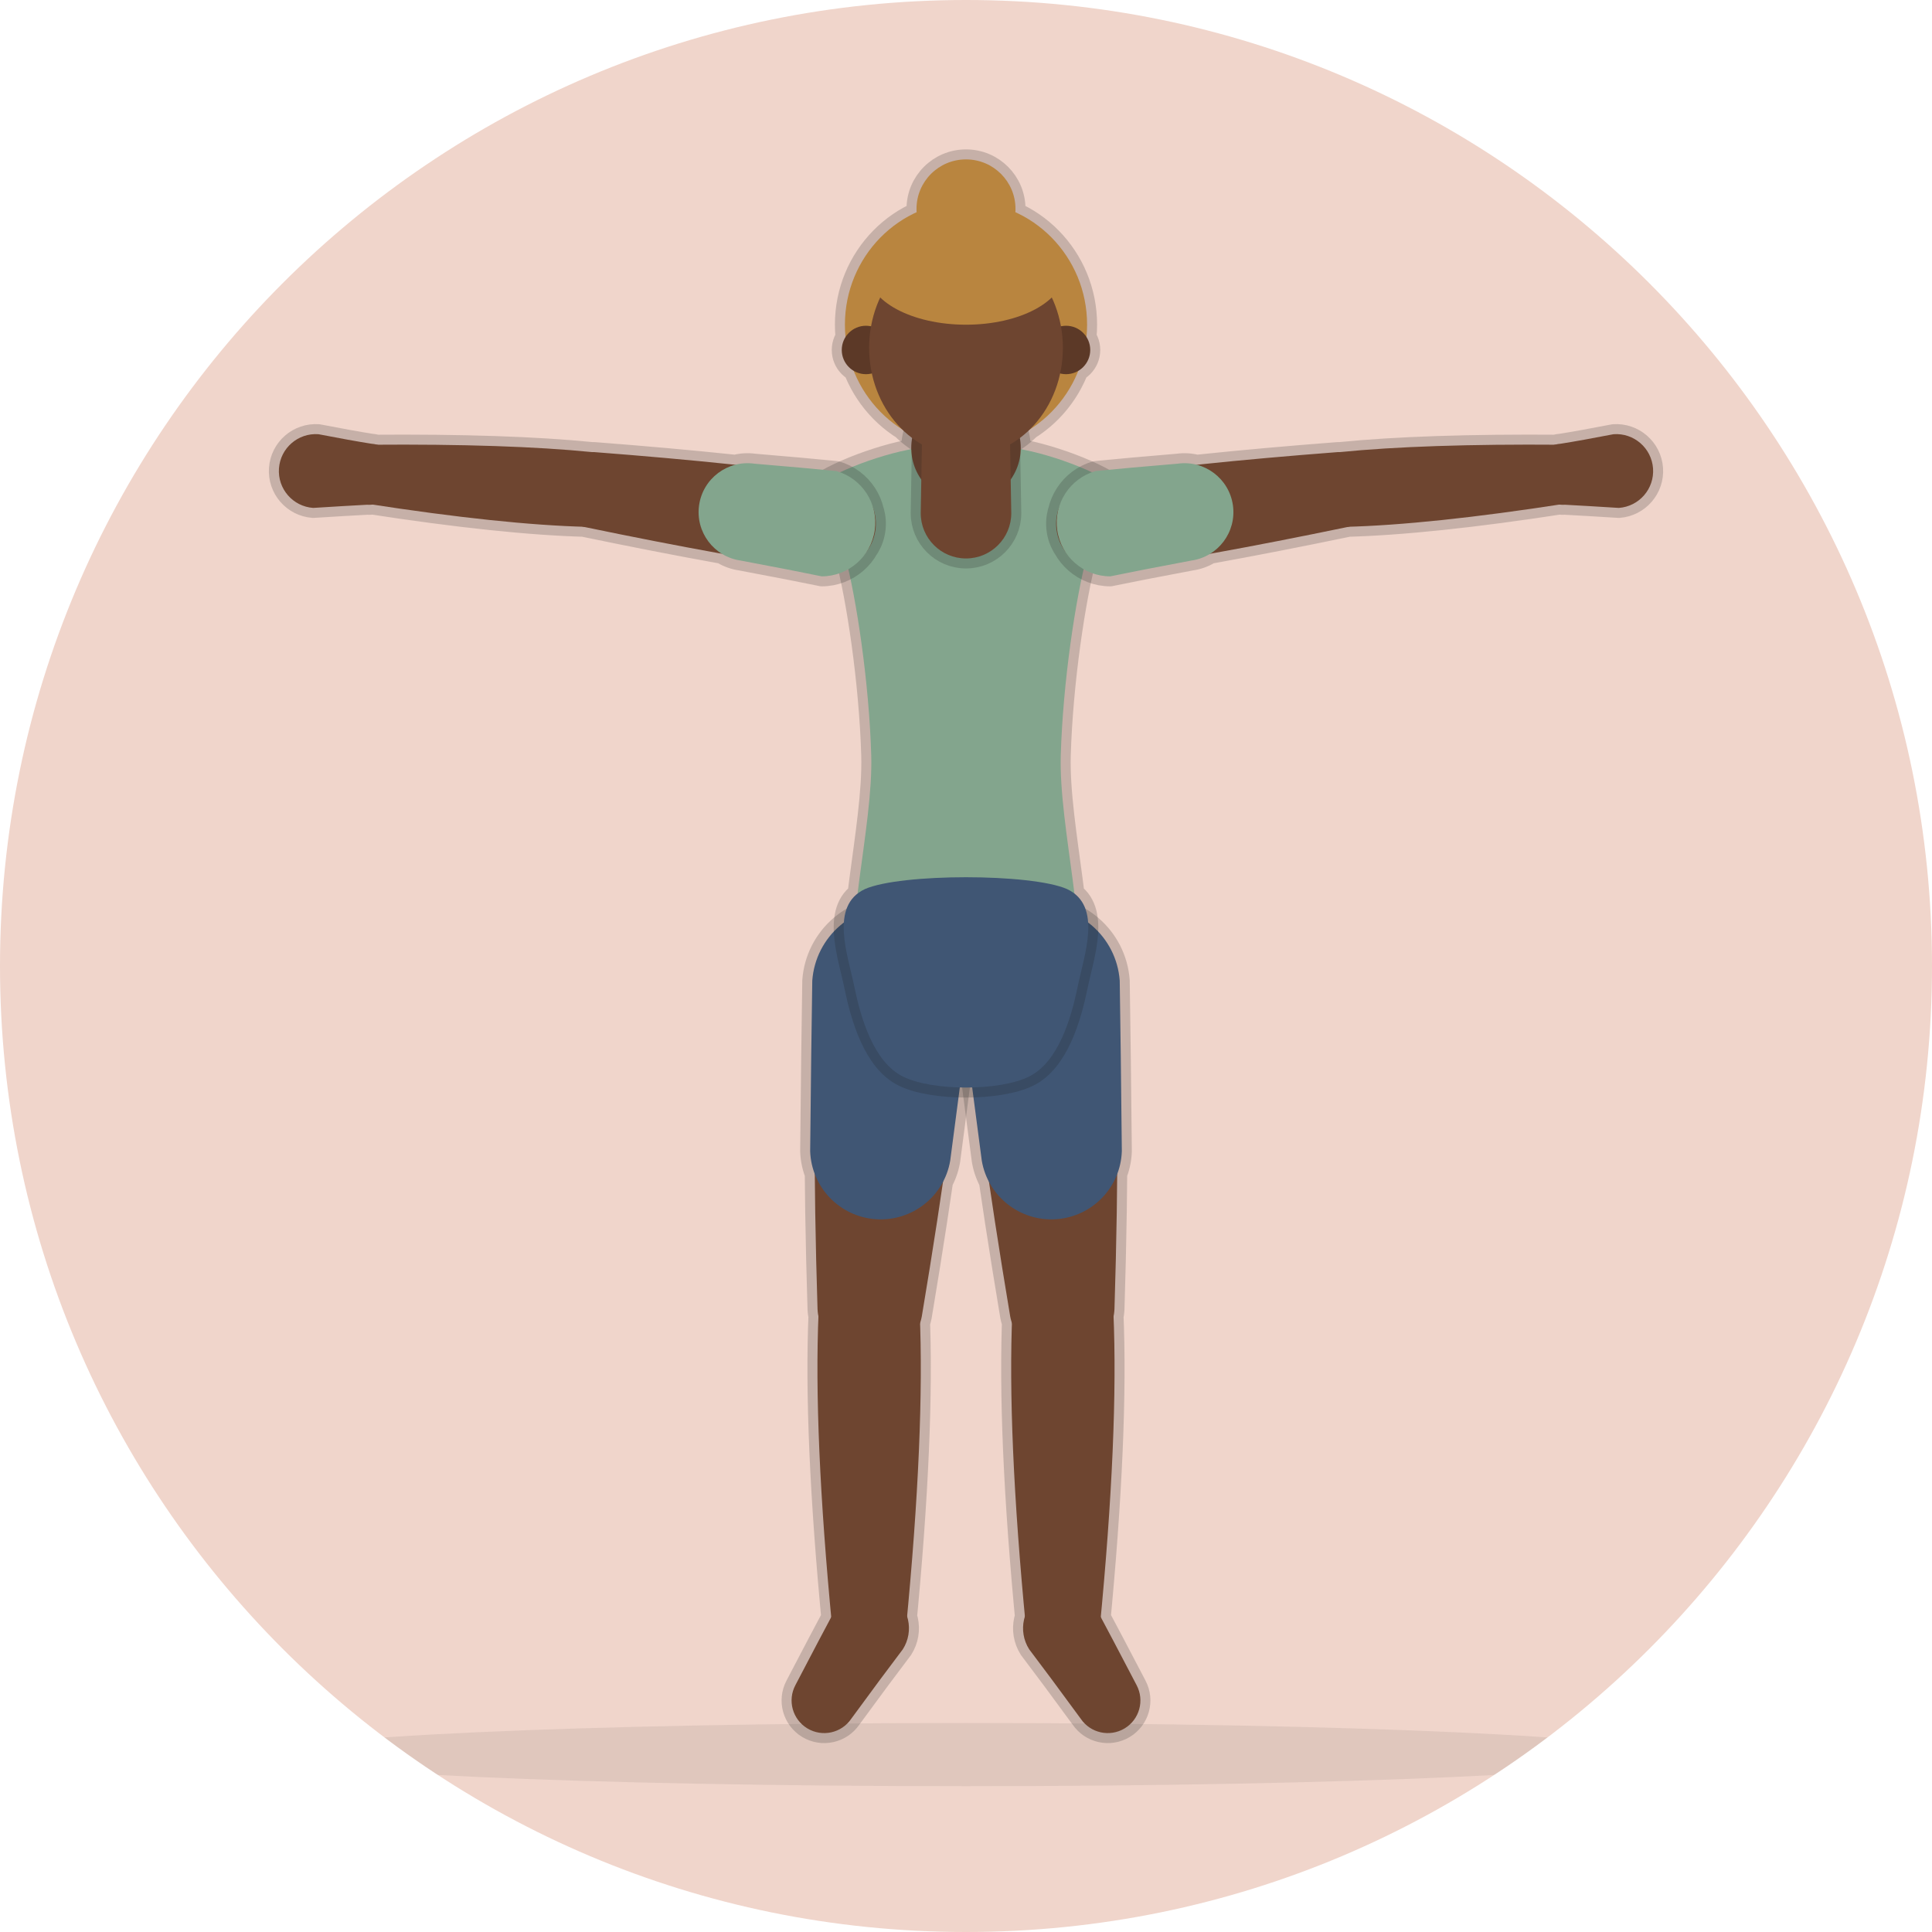
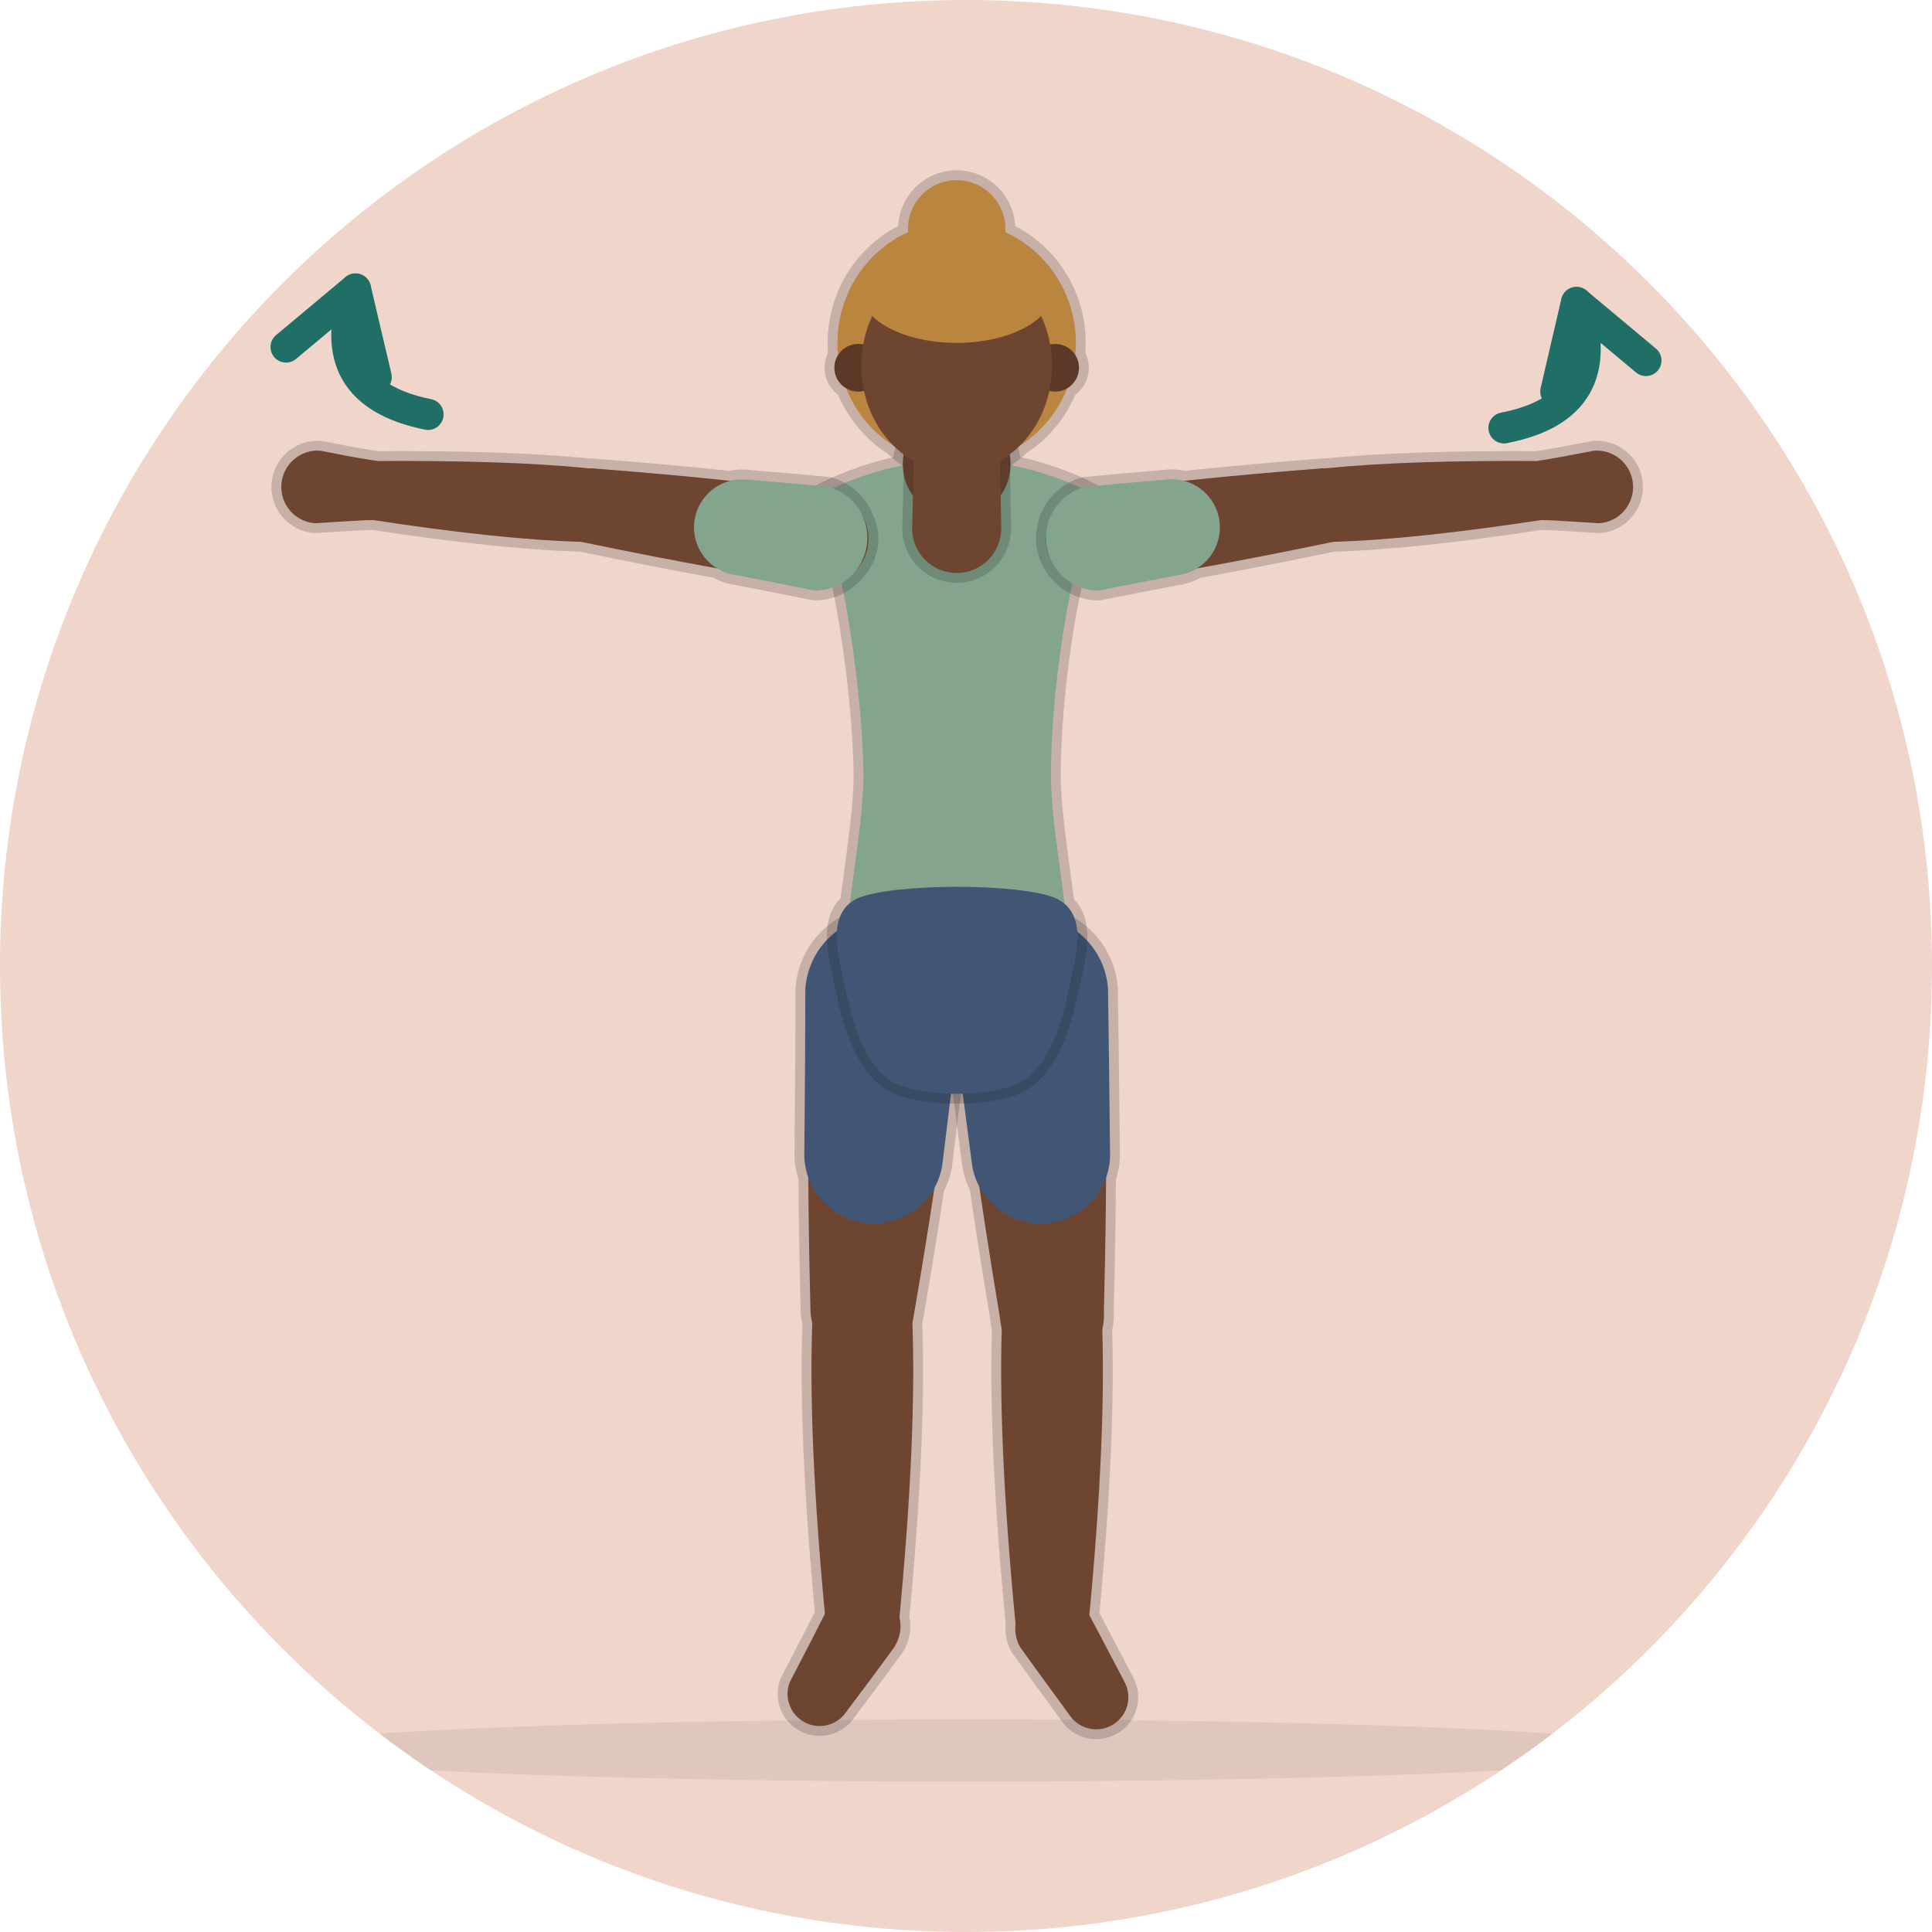
<svg xmlns="http://www.w3.org/2000/svg" viewBox="0 0 200 200" width="400" height="400" role="img" aria-label="Standing figure facing forward with both arms extended out to the sides.">
  <circle cx="100" cy="100" r="100" fill="#F0D5CB" />
  <clipPath id="cj7gvfh">
    <circle cx="100" cy="100" r="100" />
  </clipPath>
  <g clip-path="url(#cj7gvfh)">
-     <g transform="translate(100.0 180.0) scale(1.090)">
-       <ellipse cx="0" cy="1.5" rx="65.713" ry="3" fill="#20211F" opacity="0.08" />
+     <g transform="translate(100.0 179.6) scale(1.073)">
+       <ellipse cx="0" cy="1.5" rx="67.291" ry="3" fill="#20211F" opacity="0.08" />
      <g>
-         <path d="M-14.0 -40.5Q-14.5 -29.1 -12.7 -10.5A3.5 3.5 0 0 0 -5.7 -10.5Q-3.9 -29.1 -4.4 -40.5A4.8 4.8 0 0 0 -14.0 -40.5ZM-14.0 -71.9Q-14.7 -60.1 -14.1 -40.8A5.0 5.0 0 0 0 -4.2 -40.1Q-1.0 -59.2 0.0 -70.9A7.0 7.0 0 0 0 -14.0 -71.9ZM-14.6 -72.0Q-14.7 -65.8 -14.8 -55.8A6.7 6.7 0 0 0 -1.5 -54.9Q-0.2 -64.8 0.6 -70.9A7.6 7.6 0 0 0 -14.6 -72.0ZM-12.3 -12.5Q-13.8 -9.7 -16.2 -5.1A3.1 3.1 0 0 0 -10.9 -1.9Q-7.9 -6.0 -6.0 -8.5A3.7 3.7 0 0 0 -12.3 -12.5Z" fill="#1E1F1D" stroke="#1E1F1D" stroke-width="1.9" stroke-linejoin="round" opacity="0.2" />
-         <path d="M-14.0 -40.5Q-14.5 -29.1 -12.7 -10.5A3.5 3.5 0 0 0 -5.7 -10.5Q-3.9 -29.1 -4.4 -40.5A4.8 4.8 0 0 0 -14.0 -40.5Z" fill="#6E4530" />
-         <path d="M-14.0 -71.9Q-14.7 -60.1 -14.1 -40.8A5.0 5.0 0 0 0 -4.2 -40.1Q-1.0 -59.2 0.0 -70.9A7.0 7.0 0 0 0 -14.0 -71.9Z" fill="#6E4530" />
-         <path d="M-14.6 -72.0Q-14.7 -65.8 -14.8 -55.8A6.7 6.7 0 0 0 -1.5 -54.9Q-0.2 -64.8 0.6 -70.9A7.6 7.6 0 0 0 -14.6 -72.0Z" fill="#405674" />
-         <path d="M-12.3 -12.5Q-13.8 -9.7 -16.2 -5.1A3.1 3.1 0 0 0 -10.9 -1.9Q-7.9 -6.0 -6.0 -8.5A3.7 3.7 0 0 0 -12.3 -12.5Z" fill="#6E4530" />
+         <path d="M-14.8 -40.5Q-15.3 -29.1 -13.5 -10.5A3.5 3.5 0 0 0 -6.5 -10.5Q-4.7 -29.1 -5.2 -40.5A4.8 4.8 0 0 0 -14.8 -40.5ZM-14.9 -71.9Q-15.5 -60.1 -15.0 -40.8A5.0 5.0 0 0 0 -5.1 -40.1Q-1.8 -59.2 -0.8 -70.9A7.0 7.0 0 0 0 -14.9 -71.9ZM-15.5 -72.0Q-15.5 -65.8 -15.6 -55.8A6.7 6.7 0 0 0 -2.3 -54.9Q-1.1 -64.8 -0.3 -70.9A7.6 7.6 0 0 0 -15.5 -72.0ZM-13.2 -12.5Q-14.6 -9.7 -17.0 -5.1A3.1 3.1 0 0 0 -11.8 -1.9Q-8.7 -6.0 -6.9 -8.5A3.7 3.7 0 0 0 -13.2 -12.5Z" fill="#1E1F1D" stroke="#1E1F1D" stroke-width="1.9" stroke-linejoin="round" opacity="0.2" />
+         <path d="M-14.8 -40.5Q-15.3 -29.1 -13.5 -10.5A3.5 3.5 0 0 0 -6.5 -10.5Q-4.7 -29.1 -5.2 -40.5A4.8 4.8 0 0 0 -14.8 -40.5Z" fill="#6E4530" />
+         <path d="M-14.9 -71.9Q-15.5 -60.1 -15.0 -40.8A5.0 5.0 0 0 0 -5.1 -40.1Q-1.8 -59.2 -0.8 -70.9A7.0 7.0 0 0 0 -14.9 -71.9Z" fill="#6E4530" />
+         <path d="M-15.5 -72.0Q-15.5 -65.8 -15.6 -55.8A6.7 6.7 0 0 0 -2.3 -54.9Q-1.1 -64.8 -0.3 -70.9A7.6 7.6 0 0 0 -15.5 -72.0Z" fill="#405674" />
+         <path d="M-13.2 -12.5Q-14.6 -9.7 -17.0 -5.1A3.1 3.1 0 0 0 -11.8 -1.9Q-8.7 -6.0 -6.9 -8.5A3.7 3.7 0 0 0 -13.2 -12.5Z" fill="#6E4530" />
      </g>
      <g>
-         <path d="M4.4 -40.5Q3.9 -29.1 5.7 -10.5A3.5 3.5 0 0 0 12.7 -10.5Q14.5 -29.1 14.0 -40.5A4.8 4.8 0 0 0 4.4 -40.5ZM-0.0 -70.9Q1.0 -59.2 4.2 -40.1A5.0 5.0 0 0 0 14.1 -40.8Q14.7 -60.1 14.0 -71.9A7.0 7.0 0 0 0 -0.0 -70.9ZM-0.6 -70.9Q0.2 -64.8 1.5 -54.9A6.7 6.7 0 0 0 14.8 -55.8Q14.7 -65.8 14.6 -72.0A7.6 7.6 0 0 0 -0.6 -70.9ZM6.0 -8.5Q7.9 -6.0 10.9 -1.9A3.1 3.1 0 0 0 16.2 -5.1Q13.8 -9.7 12.3 -12.5A3.7 3.7 0 0 0 6.0 -8.5Z" fill="#1E1F1D" stroke="#1E1F1D" stroke-width="1.9" stroke-linejoin="round" opacity="0.2" />
-         <path d="M4.4 -40.5Q3.9 -29.1 5.7 -10.5A3.5 3.5 0 0 0 12.7 -10.5Q14.5 -29.1 14.0 -40.5A4.8 4.8 0 0 0 4.4 -40.5Z" fill="#6E4530" />
-         <path d="M-0.0 -70.9Q1.0 -59.2 4.2 -40.1A5.0 5.0 0 0 0 14.1 -40.8Q14.7 -60.1 14.0 -71.9A7.0 7.0 0 0 0 -0.0 -70.9Z" fill="#6E4530" />
-         <path d="M-0.6 -70.9Q0.2 -64.8 1.5 -54.9A6.7 6.7 0 0 0 14.8 -55.8Q14.7 -65.8 14.6 -72.0A7.6 7.6 0 0 0 -0.6 -70.9Z" fill="#405674" />
-         <path d="M6.0 -8.5Q7.9 -6.0 10.9 -1.9A3.1 3.1 0 0 0 16.2 -5.1Q13.8 -9.7 12.3 -12.5A3.7 3.7 0 0 0 6.0 -8.5Z" fill="#6E4530" />
+         <path d="M3.5 -40.5Q3.0 -29.1 4.8 -10.5A3.5 3.5 0 0 0 11.8 -10.5Q13.6 -29.1 13.1 -40.5A4.8 4.8 0 0 0 3.5 -40.5ZM-0.9 -70.9Q0.1 -59.2 3.3 -40.1A5.0 5.0 0 0 0 13.3 -40.8Q13.8 -60.1 13.2 -71.9A7.0 7.0 0 0 0 -0.9 -70.9ZM-1.5 -70.9Q-0.7 -64.8 0.6 -54.9A6.7 6.7 0 0 0 13.9 -55.8Q13.8 -65.8 13.7 -72.0A7.6 7.6 0 0 0 -1.5 -70.9ZM5.2 -8.5Q7.0 -6.0 10.0 -1.9A3.1 3.1 0 0 0 15.3 -5.1Q12.9 -9.7 11.4 -12.5A3.7 3.7 0 0 0 5.2 -8.5Z" fill="#1E1F1D" stroke="#1E1F1D" stroke-width="1.9" stroke-linejoin="round" opacity="0.2" />
+         <path d="M3.5 -40.5Q3.0 -29.1 4.8 -10.5A3.5 3.5 0 0 0 11.8 -10.5Q13.6 -29.1 13.1 -40.5A4.8 4.8 0 0 0 3.5 -40.5Z" fill="#6E4530" />
+         <path d="M-0.9 -70.9Q0.1 -59.2 3.3 -40.1A5.0 5.0 0 0 0 13.3 -40.8Q13.8 -60.1 13.2 -71.9A7.0 7.0 0 0 0 -0.9 -70.9Z" fill="#6E4530" />
+         <path d="M-1.5 -70.9Q-0.7 -64.8 0.6 -54.9A6.7 6.7 0 0 0 13.9 -55.8Q13.8 -65.8 13.7 -72.0A7.6 7.6 0 0 0 -1.5 -70.9Z" fill="#405674" />
+         <path d="M5.2 -8.5Q7.0 -6.0 10.0 -1.9A3.1 3.1 0 0 0 15.3 -5.1Q12.9 -9.7 11.4 -12.5A3.7 3.7 0 0 0 5.2 -8.5Z" fill="#6E4530" />
      </g>
      <g>
-         <path d="M-10.3 -71.4C-11.8 -75.9 -8.8 -86.6 -9.0 -93.4C-9.2 -100.3 -10.4 -108.3 -11.5 -112.4C-12.5 -116.5 -16.4 -116.3 -15.4 -117.9C-14.4 -119.6 -9.1 -121.7 -5.6 -122.4C-2.1 -123.2 2.1 -123.2 5.6 -122.4C9.1 -121.7 14.4 -119.6 15.4 -117.9C16.4 -116.3 12.5 -116.5 11.5 -112.4C10.4 -108.3 9.2 -100.3 9.0 -93.4C8.8 -86.6 11.8 -75.9 10.3 -71.4C8.8 -66.9 3.4 -66.4 -0.0 -66.4C-3.4 -66.4 -8.8 -66.9 -10.3 -71.4ZM-10.6 -71.4C-11.2 -74.4 -13.0 -79.1 -9.6 -80.7C-6.2 -82.2 6.2 -82.2 9.6 -80.7C13.0 -79.1 11.2 -74.4 10.6 -71.4C10.0 -68.5 8.8 -64.3 6.0 -62.9C3.2 -61.5 -3.2 -61.5 -6.0 -62.9C-8.8 -64.3 -10.0 -68.5 -10.6 -71.4ZM0.0 -117.4A5.2 5.2 0.0 1 0 0.0 -127.8A5.2 5.2 0.0 1 0 0.0 -117.4Z" fill="#1E1F1D" stroke="#1E1F1D" stroke-width="1.9" stroke-linejoin="round" opacity="0.2" />
-         <path d="M-10.3 -71.4C-11.8 -75.9 -8.8 -86.6 -9.0 -93.4C-9.2 -100.3 -10.4 -108.3 -11.5 -112.4C-12.5 -116.5 -16.4 -116.3 -15.4 -117.9C-14.4 -119.6 -9.1 -121.7 -5.6 -122.4C-2.1 -123.2 2.1 -123.2 5.6 -122.4C9.1 -121.7 14.4 -119.6 15.4 -117.9C16.4 -116.3 12.5 -116.5 11.5 -112.4C10.4 -108.3 9.2 -100.3 9.0 -93.4C8.8 -86.6 11.8 -75.9 10.3 -71.4C8.8 -66.9 3.4 -66.4 -0.0 -66.4C-3.4 -66.4 -8.8 -66.9 -10.3 -71.4Z" fill="#83A58D" />
-         <path d="M-10.6 -71.4C-11.2 -74.4 -13.0 -79.1 -9.6 -80.7C-6.2 -82.2 6.2 -82.2 9.6 -80.7C13.0 -79.1 11.2 -74.4 10.6 -71.4C10.0 -68.5 8.8 -64.3 6.0 -62.9C3.2 -61.5 -3.2 -61.5 -6.0 -62.9C-8.8 -64.3 -10.0 -68.5 -10.6 -71.4Z" fill="#405674" />
-         <path d="M0.0 -117.4A5.2 5.2 0.0 1 0 0.0 -127.8A5.2 5.2 0.0 1 0 0.0 -117.4Z" fill="#6E4530" />
+         <path d="M-11.2 -71.4C-12.7 -75.9 -9.7 -86.6 -9.9 -93.4C-10.1 -100.3 -11.3 -108.3 -12.3 -112.4C-13.4 -116.5 -17.2 -116.3 -16.3 -117.9C-15.3 -119.6 -10.0 -121.7 -6.5 -122.4C-3.0 -123.2 1.3 -123.2 4.8 -122.4C8.3 -121.7 13.6 -119.6 14.6 -117.9C15.5 -116.3 11.7 -116.5 10.6 -112.4C9.5 -108.3 8.3 -100.3 8.2 -93.4C8.0 -86.6 11.0 -75.9 9.5 -71.4C8.0 -66.9 2.6 -66.4 -0.9 -66.4C-4.3 -66.4 -9.7 -66.9 -11.2 -71.4ZM-11.5 -71.4C-12.1 -74.4 -13.8 -79.1 -10.5 -80.7C-7.1 -82.2 5.4 -82.2 8.7 -80.7C12.1 -79.1 10.4 -74.4 9.8 -71.4C9.2 -68.5 7.9 -64.3 5.1 -62.9C2.4 -61.5 -4.1 -61.5 -6.9 -62.9C-9.6 -64.3 -10.9 -68.5 -11.5 -71.4ZM-0.9 -117.4A5.2 5.2 0.0 1 0 -0.9 -127.8A5.2 5.2 0.0 1 0 -0.9 -117.4Z" fill="#1E1F1D" stroke="#1E1F1D" stroke-width="1.9" stroke-linejoin="round" opacity="0.2" />
+         <path d="M-11.2 -71.4C-12.7 -75.9 -9.7 -86.6 -9.9 -93.4C-10.1 -100.3 -11.3 -108.3 -12.3 -112.4C-13.4 -116.5 -17.2 -116.3 -16.3 -117.9C-15.3 -119.6 -10.0 -121.7 -6.5 -122.4C-3.0 -123.2 1.3 -123.2 4.8 -122.4C8.3 -121.7 13.6 -119.6 14.6 -117.9C15.5 -116.3 11.7 -116.5 10.6 -112.4C9.5 -108.3 8.3 -100.3 8.2 -93.4C8.0 -86.6 11.0 -75.9 9.5 -71.4C8.0 -66.9 2.6 -66.4 -0.9 -66.4C-4.3 -66.4 -9.7 -66.9 -11.2 -71.4Z" fill="#83A58D" />
+         <path d="M-11.5 -71.4C-12.1 -74.4 -13.8 -79.1 -10.5 -80.7C-7.1 -82.2 5.4 -82.2 8.7 -80.7C12.1 -79.1 10.4 -74.4 9.8 -71.4C9.2 -68.5 7.9 -64.3 5.1 -62.9C2.4 -61.5 -4.1 -61.5 -6.9 -62.9C-9.6 -64.3 -10.9 -68.5 -11.5 -71.4Z" fill="#405674" />
+         <path d="M-0.9 -117.4A5.2 5.2 0.0 1 0 -0.9 -127.8A5.2 5.2 0.0 1 0 -0.9 -117.4Z" fill="#6E4530" />
      </g>
      <g>
-         <path d="M-12.4 -119.8Q-21.0 -121.1 -35.3 -122.2A3.6 3.6 0 0 0 -36.3 -115.1Q-22.3 -112.2 -13.6 -111.0A4.4 4.4 0 0 0 -12.4 -119.8ZM-12.3 -120.4Q-15.3 -120.7 -20.1 -121.1A4.6 4.6 0 0 0 -21.4 -111.9Q-16.6 -111.0 -13.7 -110.4A5.1 5.1 0 0 0 -12.3 -120.4ZM-35.5 -122.2Q-43.5 -123.0 -56.5 -122.9A2.8 2.8 0 0 0 -56.9 -117.3Q-44.0 -115.3 -36.0 -115.1A3.6 3.6 0 0 0 -35.5 -122.2ZM-56.5 -123.0Q-58.4 -123.3 -61.5 -123.9A3.5 3.5 0 0 0 -62.0 -116.9Q-58.8 -117.1 -56.9 -117.2A2.9 2.9 0 0 0 -56.5 -123.0Z" fill="#1E1F1D" stroke="#1E1F1D" stroke-width="1.9" stroke-linejoin="round" opacity="0.2" />
-         <path d="M-12.4 -119.8Q-21.0 -121.1 -35.3 -122.2A3.6 3.6 0 0 0 -36.3 -115.1Q-22.3 -112.2 -13.6 -111.0A4.4 4.4 0 0 0 -12.4 -119.8Z" fill="#6E4530" />
-         <path d="M-12.3 -120.4Q-15.3 -120.7 -20.1 -121.1A4.6 4.6 0 0 0 -21.4 -111.9Q-16.6 -111.0 -13.7 -110.4A5.1 5.1 0 0 0 -12.3 -120.4Z" fill="#83A58D" />
-         <path d="M-35.5 -122.2Q-43.5 -123.0 -56.5 -122.9A2.8 2.8 0 0 0 -56.9 -117.3Q-44.0 -115.3 -36.0 -115.1A3.6 3.6 0 0 0 -35.5 -122.2Z" fill="#6E4530" />
-         <path d="M-56.5 -123.0Q-58.4 -123.3 -61.5 -123.9A3.5 3.5 0 0 0 -62.0 -116.9Q-58.8 -117.1 -56.9 -117.2A2.9 2.9 0 0 0 -56.5 -123.0Z" fill="#6E4530" />
+         <path d="M-13.2 -119.8Q-21.9 -121.1 -36.1 -122.2A3.6 3.6 0 0 0 -37.1 -115.1Q-23.1 -112.2 -14.5 -111.0A4.4 4.4 0 0 0 -13.2 -119.8ZM-13.2 -120.4Q-16.1 -120.7 -21.0 -121.1A4.6 4.6 0 0 0 -22.2 -111.9Q-17.5 -111.0 -14.6 -110.4A5.1 5.1 0 0 0 -13.2 -120.4ZM-36.4 -122.2Q-44.3 -123.0 -57.4 -122.9A2.8 2.8 0 0 0 -57.8 -117.3Q-44.9 -115.3 -36.9 -115.1A3.6 3.6 0 0 0 -36.4 -122.2ZM-57.4 -123.0Q-59.3 -123.3 -62.3 -123.9A3.5 3.5 0 0 0 -62.8 -116.9Q-59.7 -117.1 -57.8 -117.2A2.9 2.9 0 0 0 -57.4 -123.0Z" fill="#1E1F1D" stroke="#1E1F1D" stroke-width="1.9" stroke-linejoin="round" opacity="0.2" />
+         <path d="M-13.2 -119.8Q-21.9 -121.1 -36.1 -122.2A3.6 3.6 0 0 0 -37.1 -115.1Q-23.1 -112.2 -14.5 -111.0A4.4 4.4 0 0 0 -13.2 -119.8Z" fill="#6E4530" />
+         <path d="M-13.2 -120.4Q-16.1 -120.7 -21.0 -121.1A4.6 4.6 0 0 0 -22.2 -111.9Q-17.5 -111.0 -14.6 -110.4A5.1 5.1 0 0 0 -13.2 -120.4Z" fill="#83A58D" />
+         <path d="M-36.4 -122.2Q-44.3 -123.0 -57.4 -122.9A2.8 2.8 0 0 0 -57.8 -117.3Q-44.9 -115.3 -36.9 -115.1A3.6 3.6 0 0 0 -36.4 -122.2Z" fill="#6E4530" />
+         <path d="M-57.4 -123.0Q-59.3 -123.3 -62.3 -123.9A3.5 3.5 0 0 0 -62.8 -116.9Q-59.7 -117.1 -57.8 -117.2A2.9 2.9 0 0 0 -57.4 -123.0Z" fill="#6E4530" />
      </g>
      <g>
-         <path d="M13.6 -111.0Q22.3 -112.2 36.3 -115.1A3.6 3.6 0 0 0 35.3 -122.2Q21.0 -121.1 12.4 -119.8A4.4 4.4 0 0 0 13.6 -111.0ZM13.7 -110.4Q16.6 -111.0 21.4 -111.9A4.6 4.6 0 0 0 20.1 -121.1Q15.3 -120.7 12.3 -120.4A5.1 5.1 0 0 0 13.7 -110.4ZM36.0 -115.1Q44.0 -115.3 56.9 -117.3A2.8 2.8 0 0 0 56.5 -122.9Q43.5 -123.0 35.5 -122.2A3.6 3.6 0 0 0 36.0 -115.1ZM56.9 -117.2Q58.8 -117.1 62.0 -116.9A3.5 3.5 0 0 0 61.5 -123.9Q58.4 -123.3 56.5 -123.0A2.9 2.9 0 0 0 56.9 -117.2Z" fill="#1E1F1D" stroke="#1E1F1D" stroke-width="1.9" stroke-linejoin="round" opacity="0.2" />
-         <path d="M13.6 -111.0Q22.3 -112.2 36.3 -115.1A3.6 3.6 0 0 0 35.3 -122.2Q21.0 -121.1 12.4 -119.8A4.4 4.4 0 0 0 13.6 -111.0Z" fill="#6E4530" />
-         <path d="M13.7 -110.4Q16.6 -111.0 21.4 -111.9A4.6 4.6 0 0 0 20.1 -121.1Q15.3 -120.7 12.3 -120.4A5.1 5.1 0 0 0 13.7 -110.4Z" fill="#83A58D" />
-         <path d="M36.0 -115.1Q44.0 -115.3 56.9 -117.3A2.8 2.8 0 0 0 56.5 -122.9Q43.5 -123.0 35.5 -122.2A3.6 3.6 0 0 0 36.0 -115.1Z" fill="#6E4530" />
-         <path d="M56.9 -117.2Q58.8 -117.1 62.0 -116.9A3.5 3.5 0 0 0 61.5 -123.9Q58.4 -123.3 56.5 -123.0A2.9 2.9 0 0 0 56.9 -117.2Z" fill="#6E4530" />
+         <path d="M12.8 -111.0Q21.4 -112.2 35.4 -115.1A3.6 3.6 0 0 0 34.4 -122.2Q20.2 -121.1 11.5 -119.8A4.4 4.4 0 0 0 12.8 -111.0ZM12.8 -110.4Q15.8 -111.0 20.5 -111.9A4.6 4.6 0 0 0 19.2 -121.1Q14.4 -120.7 11.4 -120.4A5.1 5.1 0 0 0 12.8 -110.4ZM35.2 -115.1Q43.1 -115.3 56.1 -117.3A2.8 2.8 0 0 0 55.7 -122.9Q42.6 -123.0 34.7 -122.2A3.6 3.6 0 0 0 35.2 -115.1ZM56.1 -117.2Q58.0 -117.1 61.1 -116.9A3.5 3.5 0 0 0 60.6 -123.9Q57.5 -123.3 55.7 -123.0A2.9 2.9 0 0 0 56.1 -117.2Z" fill="#1E1F1D" stroke="#1E1F1D" stroke-width="1.9" stroke-linejoin="round" opacity="0.2" />
+         <path d="M12.8 -111.0Q21.4 -112.2 35.4 -115.1A3.6 3.6 0 0 0 34.4 -122.2Q20.2 -121.1 11.5 -119.8A4.4 4.4 0 0 0 12.8 -111.0Z" fill="#6E4530" />
+         <path d="M12.8 -110.4Q15.8 -111.0 20.5 -111.9A4.6 4.6 0 0 0 19.2 -121.1Q14.4 -120.7 11.4 -120.4A5.1 5.1 0 0 0 12.8 -110.4Z" fill="#83A58D" />
+         <path d="M35.2 -115.1Q43.1 -115.3 56.1 -117.3A2.8 2.8 0 0 0 55.7 -122.9Q42.6 -123.0 34.7 -122.2A3.6 3.6 0 0 0 35.2 -115.1Z" fill="#6E4530" />
+         <path d="M56.1 -117.2Q58.0 -117.1 61.1 -116.9A3.5 3.5 0 0 0 60.6 -123.9Q57.5 -123.3 55.7 -123.0A2.9 2.9 0 0 0 56.1 -117.2Z" fill="#6E4530" />
      </g>
      <g>
-         <path d="M4.3 -116.4Q4.2 -122.7 4.0 -132.9A4.0 4.0 0 0 0 -4.0 -132.9Q-4.2 -122.7 -4.3 -116.4A4.3 4.3 0 0 0 4.3 -116.4ZM0.0 -140.6A4.7 4.7 0.0 1 0 0.0 -150.0A4.7 4.7 0.0 1 0 0.0 -140.6ZM0.0 -122.6A11.5 11.7 0.0 1 0 0.0 -146.0A11.5 11.7 0.0 1 0 0.0 -122.6ZM9.5 -129.6A2.3 2.3 0.0 1 0 9.5 -134.2A2.3 2.3 0.0 1 0 9.5 -129.6ZM-9.5 -129.6A2.3 2.3 0.0 1 0 -9.5 -134.2A2.3 2.3 0.0 1 0 -9.5 -129.6ZM0.0 -121.8A9.2 10.3 0.0 1 0 0.0 -142.4A9.2 10.3 0.0 1 0 0.0 -121.8ZM0.0 -134.3A9.3 5.0 0.0 1 0 0.0 -144.3A9.3 5.0 0.0 1 0 0.0 -134.3Z" fill="#1E1F1D" stroke="#1E1F1D" stroke-width="1.9" stroke-linejoin="round" opacity="0.2" />
-         <path d="M4.3 -116.4Q4.2 -122.7 4.0 -132.9A4.0 4.0 0 0 0 -4.0 -132.9Q-4.2 -122.7 -4.3 -116.4A4.3 4.3 0 0 0 4.3 -116.4Z" fill="#6E4530" />
-         <path d="M0.0 -140.6A4.7 4.7 0.0 1 0 0.0 -150.0A4.7 4.7 0.0 1 0 0.0 -140.6Z" fill="#B9853F" />
-         <path d="M0.0 -122.6A11.5 11.7 0.0 1 0 0.0 -146.0A11.5 11.7 0.0 1 0 0.0 -122.6Z" fill="#B9853F" />
-         <path d="M9.5 -129.6A2.3 2.3 0.0 1 0 9.5 -134.2A2.3 2.3 0.0 1 0 9.5 -129.6Z" fill="#5C3927" />
-         <path d="M-9.5 -129.6A2.3 2.3 0.0 1 0 -9.5 -134.2A2.3 2.3 0.0 1 0 -9.5 -129.6Z" fill="#5C3927" />
-         <path d="M0.0 -121.8A9.2 10.3 0.0 1 0 0.0 -142.4A9.2 10.3 0.0 1 0 0.0 -121.8Z" fill="#6E4530" />
-         <path d="M0.0 -134.3A9.3 5.0 0.0 1 0 0.0 -144.3A9.3 5.0 0.0 1 0 0.0 -134.3Z" fill="#B9853F" />
+         <path d="M3.4 -116.4Q3.3 -122.7 3.1 -132.9A4.0 4.0 0 0 0 -4.9 -132.9Q-5.0 -122.7 -5.2 -116.4A4.3 4.3 0 0 0 3.4 -116.4ZM-0.9 -140.6A4.7 4.7 0.0 1 0 -0.9 -150.0A4.7 4.7 0.0 1 0 -0.9 -140.6ZM-0.9 -122.6A11.5 11.7 0.0 1 0 -0.9 -146.0A11.5 11.7 0.0 1 0 -0.9 -122.6ZM8.6 -129.6A2.3 2.3 0.0 1 0 8.6 -134.2A2.3 2.3 0.0 1 0 8.6 -129.6ZM-10.4 -129.6A2.3 2.3 0.0 1 0 -10.4 -134.2A2.3 2.3 0.0 1 0 -10.4 -129.6ZM-0.9 -121.8A9.2 10.3 0.0 1 0 -0.9 -142.4A9.2 10.3 0.0 1 0 -0.9 -121.8ZM-0.9 -134.3A9.3 5.0 0.0 1 0 -0.9 -144.3A9.3 5.0 0.0 1 0 -0.9 -134.3Z" fill="#1E1F1D" stroke="#1E1F1D" stroke-width="1.9" stroke-linejoin="round" opacity="0.2" />
+         <path d="M3.4 -116.4Q3.3 -122.7 3.1 -132.9A4.0 4.0 0 0 0 -4.9 -132.9Q-5.0 -122.7 -5.2 -116.4A4.3 4.3 0 0 0 3.4 -116.4Z" fill="#6E4530" />
+         <path d="M-0.9 -140.6A4.7 4.7 0.0 1 0 -0.9 -150.0A4.7 4.7 0.0 1 0 -0.9 -140.6Z" fill="#B9853F" />
+         <path d="M-0.9 -122.6A11.5 11.7 0.0 1 0 -0.9 -146.0A11.5 11.7 0.0 1 0 -0.9 -122.6Z" fill="#B9853F" />
+         <path d="M8.6 -129.6A2.3 2.3 0.0 1 0 8.6 -134.2A2.3 2.3 0.0 1 0 8.6 -129.6Z" fill="#5C3927" />
+         <path d="M-10.4 -129.6A2.3 2.3 0.0 1 0 -10.4 -134.2A2.3 2.3 0.0 1 0 -10.4 -129.6Z" fill="#5C3927" />
+         <path d="M-0.9 -121.8A9.2 10.3 0.0 1 0 -0.9 -142.4A9.2 10.3 0.0 1 0 -0.9 -121.8Z" fill="#6E4530" />
+         <path d="M-0.9 -134.3A9.3 5.0 0.0 1 0 -0.9 -144.3A9.3 5.0 0.0 1 0 -0.9 -134.3Z" fill="#B9853F" />
+       </g>
+       <g fill="none" stroke="#1F6F66" stroke-width="3" stroke-linecap="round" stroke-linejoin="round">
+         <path d="M51.9 -126.1Q62.3 -128.1 58.9 -138.2" />
+         <path d="M65.6 -132.6L58.9 -138.2L56.9 -129.6" />
+       </g>
+       <g fill="none" stroke="#1F6F66" stroke-width="3" stroke-linecap="round" stroke-linejoin="round">
+         <path d="M-51.9 -127.4Q-62.3 -129.5 -58.9 -139.5" />
+         <path d="M-56.9 -131.0L-58.9 -139.5L-65.6 -133.9" />
      </g>
    </g>
  </g>
</svg>
